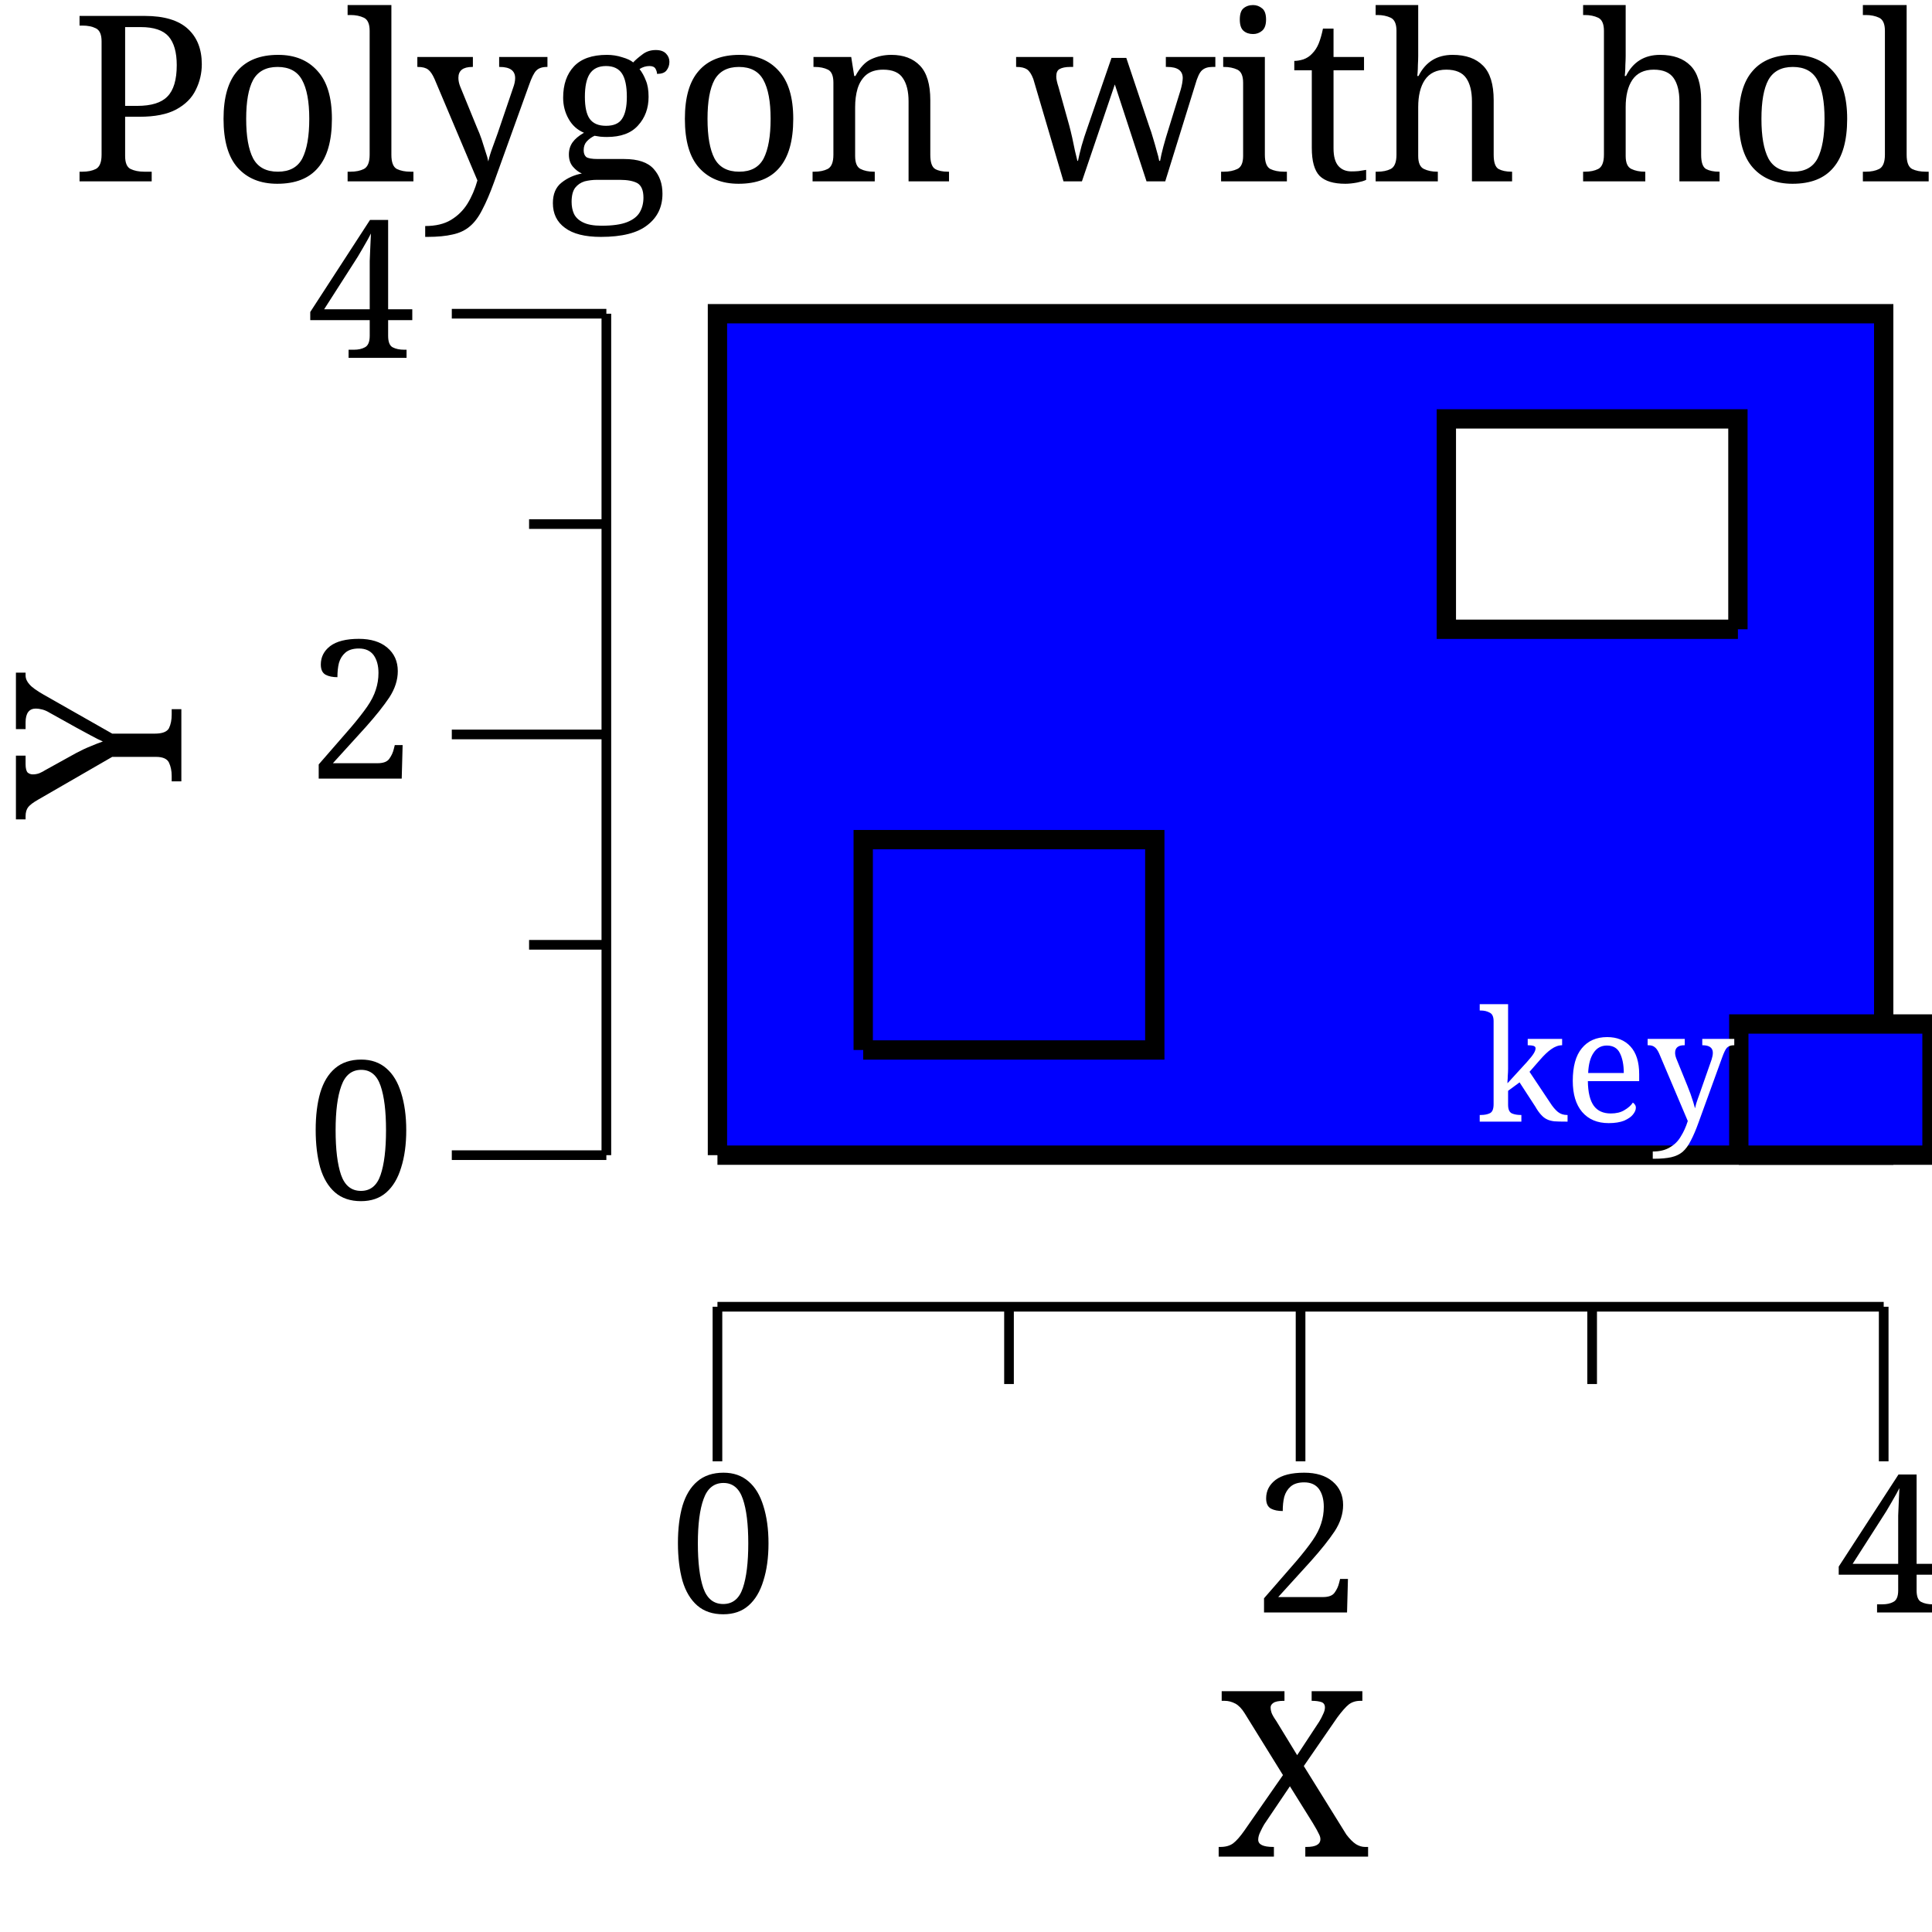
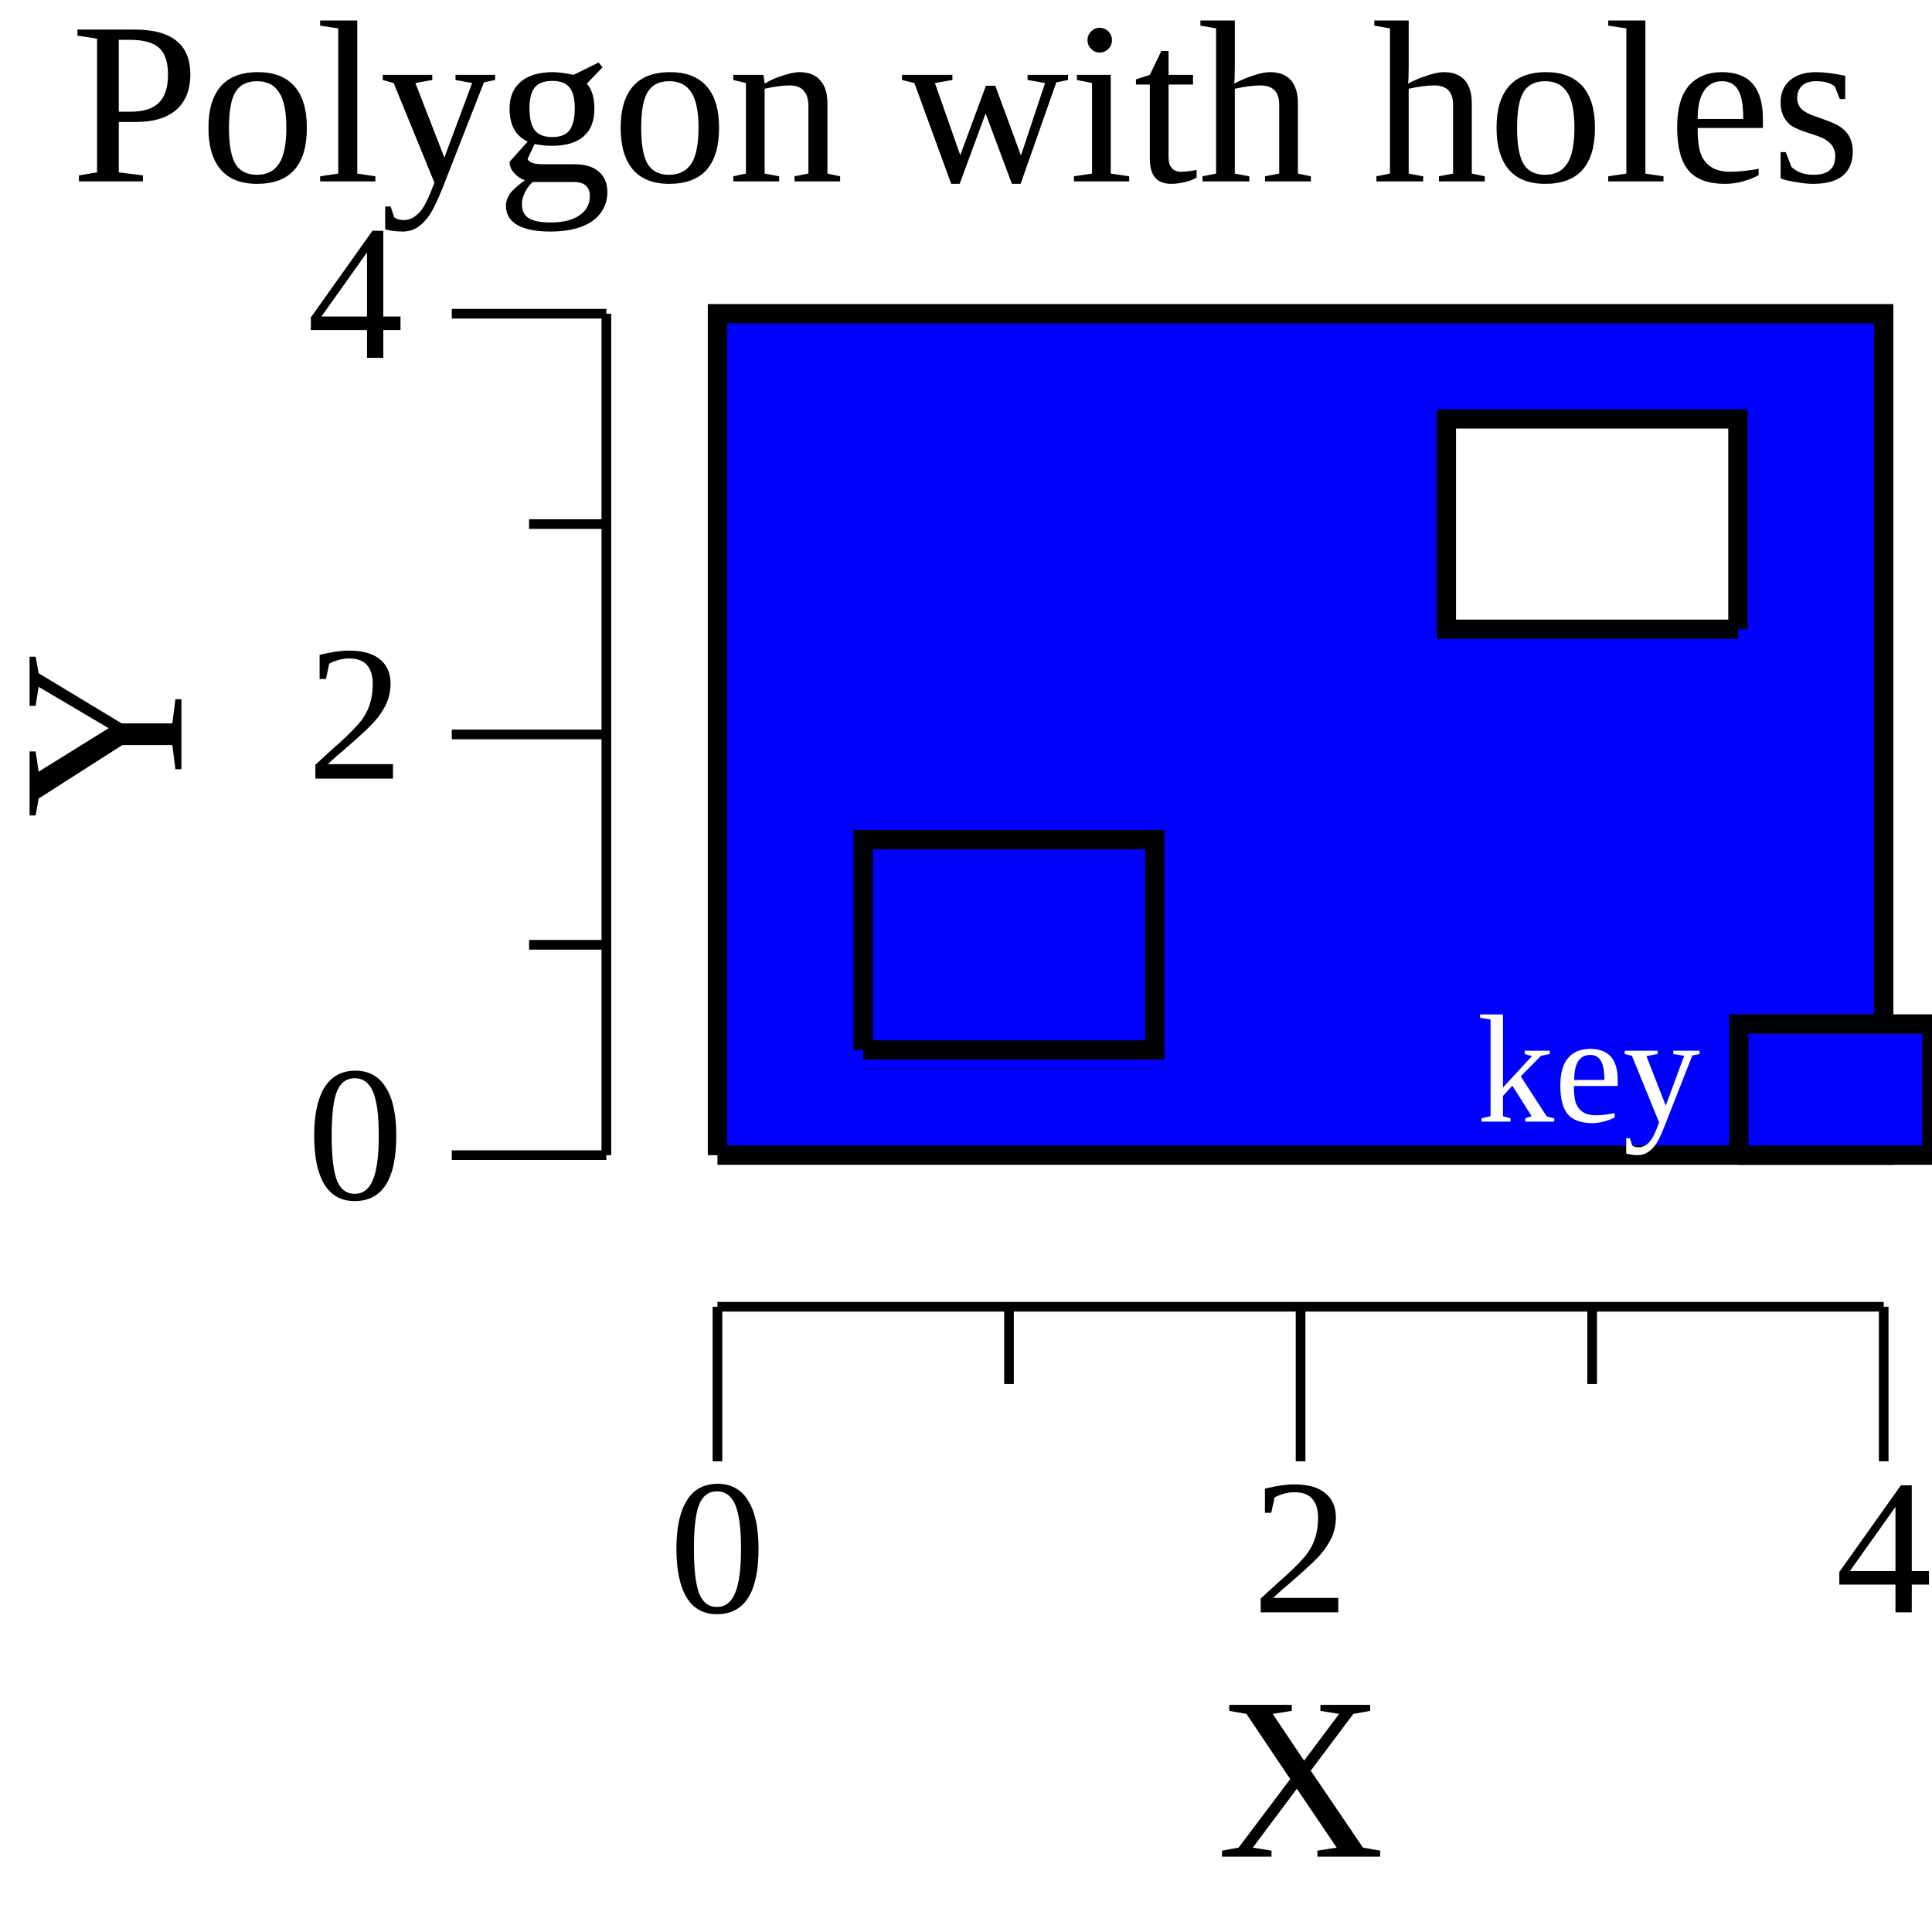
<svg xmlns="http://www.w3.org/2000/svg" width="100pt" height="100pt" viewBox="0 0 100 100">
  <g transform="scale(1, -1) translate(0, -100)">
    <path d="M0,0L100,0L100,100L0,100Z" style="fill:#FFFFFF" />
-     <text x="3.664" y="-90.613" transform="scale(1, -1)" style="font-family:Liberation, serif;font-variant:serif;font-weight:normal;font-style:normal;font-size:12px">Polygon with holes</text>
-     <text x="62.984" y="-3.902" transform="scale(1, -1)" style="font-family:Liberation, serif;font-variant:serif;font-weight:normal;font-style:normal;font-size:12px">X</text>
-     <text x="34.635" y="-16.541" transform="scale(1, -1)" style="font-family:Liberation, serif;font-variant:serif;font-weight:normal;font-style:normal;font-size:10px">0</text>
-     <text x="64.817" y="-16.541" transform="scale(1, -1)" style="font-family:Liberation, serif;font-variant:serif;font-weight:normal;font-style:normal;font-size:10px">2</text>
-     <text x="95" y="-16.541" transform="scale(1, -1)" style="font-family:Liberation, serif;font-variant:serif;font-weight:normal;font-style:normal;font-size:10px">4</text>
+     <text x="3.664" y="-90.613" transform="scale(1, -1)" style="font-family:Liberation Serif;font-variant:normal;font-weight:normal;font-style:normal;font-size:12px">Polygon with holes</text>
+     <text x="62.984" y="-3.902" transform="scale(1, -1)" style="font-family:Liberation Serif;font-variant:normal;font-weight:normal;font-style:normal;font-size:12px">X</text>
+     <text x="34.635" y="-16.541" transform="scale(1, -1)" style="font-family:Liberation Serif;font-variant:normal;font-weight:normal;font-style:normal;font-size:10px">0</text>
+     <text x="64.817" y="-16.541" transform="scale(1, -1)" style="font-family:Liberation Serif;font-variant:normal;font-weight:normal;font-style:normal;font-size:10px">2</text>
+     <text x="95" y="-16.541" transform="scale(1, -1)" style="font-family:Liberation Serif;font-variant:normal;font-weight:normal;font-style:normal;font-size:10px">4</text>
    <path d="M37.135,24.363L37.135,32.363" style="fill:none;stroke:#000000;stroke-width:0.5" />
    <path d="M67.317,24.363L67.317,32.363" style="fill:none;stroke:#000000;stroke-width:0.5" />
    <path d="M97.5,24.363L97.5,32.363" style="fill:none;stroke:#000000;stroke-width:0.5" />
    <path d="M52.226,28.363L52.226,32.363" style="fill:none;stroke:#000000;stroke-width:0.5" />
    <path d="M82.409,28.363L82.409,32.363" style="fill:none;stroke:#000000;stroke-width:0.5" />
    <path d="M37.135,32.363L97.5,32.363" style="fill:none;stroke:#000000;stroke-width:0.5" />
    <g transform="rotate(90)">
-       <text x="57.652" y="9.387" transform="scale(1, -1)" style="font-family:Liberation, serif;font-variant:serif;font-weight:normal;font-style:normal;font-size:12px">Y</text>
+       <text x="57.652" y="9.387" transform="scale(1, -1)" style="font-family:Liberation Serif;font-variant:normal;font-weight:normal;font-style:normal;font-size:12px">Y</text>
    </g>
-     <text x="15.885" y="-37.924" transform="scale(1, -1)" style="font-family:Liberation, serif;font-variant:serif;font-weight:normal;font-style:normal;font-size:10px">0</text>
-     <text x="15.885" y="-59.7" transform="scale(1, -1)" style="font-family:Liberation, serif;font-variant:serif;font-weight:normal;font-style:normal;font-size:10px">2</text>
-     <text x="15.885" y="-81.477" transform="scale(1, -1)" style="font-family:Liberation, serif;font-variant:serif;font-weight:normal;font-style:normal;font-size:10px">4</text>
+     <text x="15.885" y="-37.924" transform="scale(1, -1)" style="font-family:Liberation Serif;font-variant:normal;font-weight:normal;font-style:normal;font-size:10px">0</text>
+     <text x="15.885" y="-59.7" transform="scale(1, -1)" style="font-family:Liberation Serif;font-variant:normal;font-weight:normal;font-style:normal;font-size:10px">2</text>
+     <text x="15.885" y="-81.477" transform="scale(1, -1)" style="font-family:Liberation Serif;font-variant:normal;font-weight:normal;font-style:normal;font-size:10px">4</text>
    <path d="M23.385,40.209L31.385,40.209" style="fill:none;stroke:#000000;stroke-width:0.5" />
    <path d="M23.385,61.985L31.385,61.985" style="fill:none;stroke:#000000;stroke-width:0.5" />
    <path d="M23.385,83.762L31.385,83.762" style="fill:none;stroke:#000000;stroke-width:0.5" />
    <path d="M27.385,51.097L31.385,51.097" style="fill:none;stroke:#000000;stroke-width:0.5" />
    <path d="M27.385,72.874L31.385,72.874" style="fill:none;stroke:#000000;stroke-width:0.5" />
    <path d="M31.385,40.209L31.385,83.762" style="fill:none;stroke:#000000;stroke-width:0.5" />
    <path d="M37.135,40.209L97.5,40.209L97.5,83.762L37.135,83.762ZM44.68,45.653L59.772,45.653L59.772,56.541L44.68,56.541ZM89.954,67.429L74.863,67.429L74.863,78.318L89.954,78.318Z" style="fill:#0000FF" />
    <path d="M37.135,40.209L97.5,40.209L97.5,83.762L37.135,83.762L37.135,40.209" style="fill:none;stroke:#000000" />
    <path d="M44.68,45.653L59.772,45.653L59.772,56.541L44.68,56.541L44.68,45.653" style="fill:none;stroke:#000000" />
    <path d="M89.954,67.429L74.863,67.429L74.863,78.318L89.954,78.318L89.954,67.429" style="fill:none;stroke:#000000" />
    <path d="M90,40.209L90,46.998L100,46.998L100,40.209Z" style="fill:#0000FF" />
    <path d="M90,40.209L90,46.998L100,46.998L100,40.209L90,40.209" style="fill:none;stroke:#000000" />
-     <text x="76.449" y="-41.945" transform="scale(1, -1)" style="font-family:Liberation, serif;font-variant:serif;font-weight:normal;font-style:normal;font-size:8px;fill:#FFFFFF">key</text>
+     <text x="76.449" y="-41.945" transform="scale(1, -1)" style="font-family:Liberation Serif;font-variant:normal;font-weight:normal;font-style:normal;font-size:8px;fill:#FFFFFF">key</text>
  </g>
</svg>
